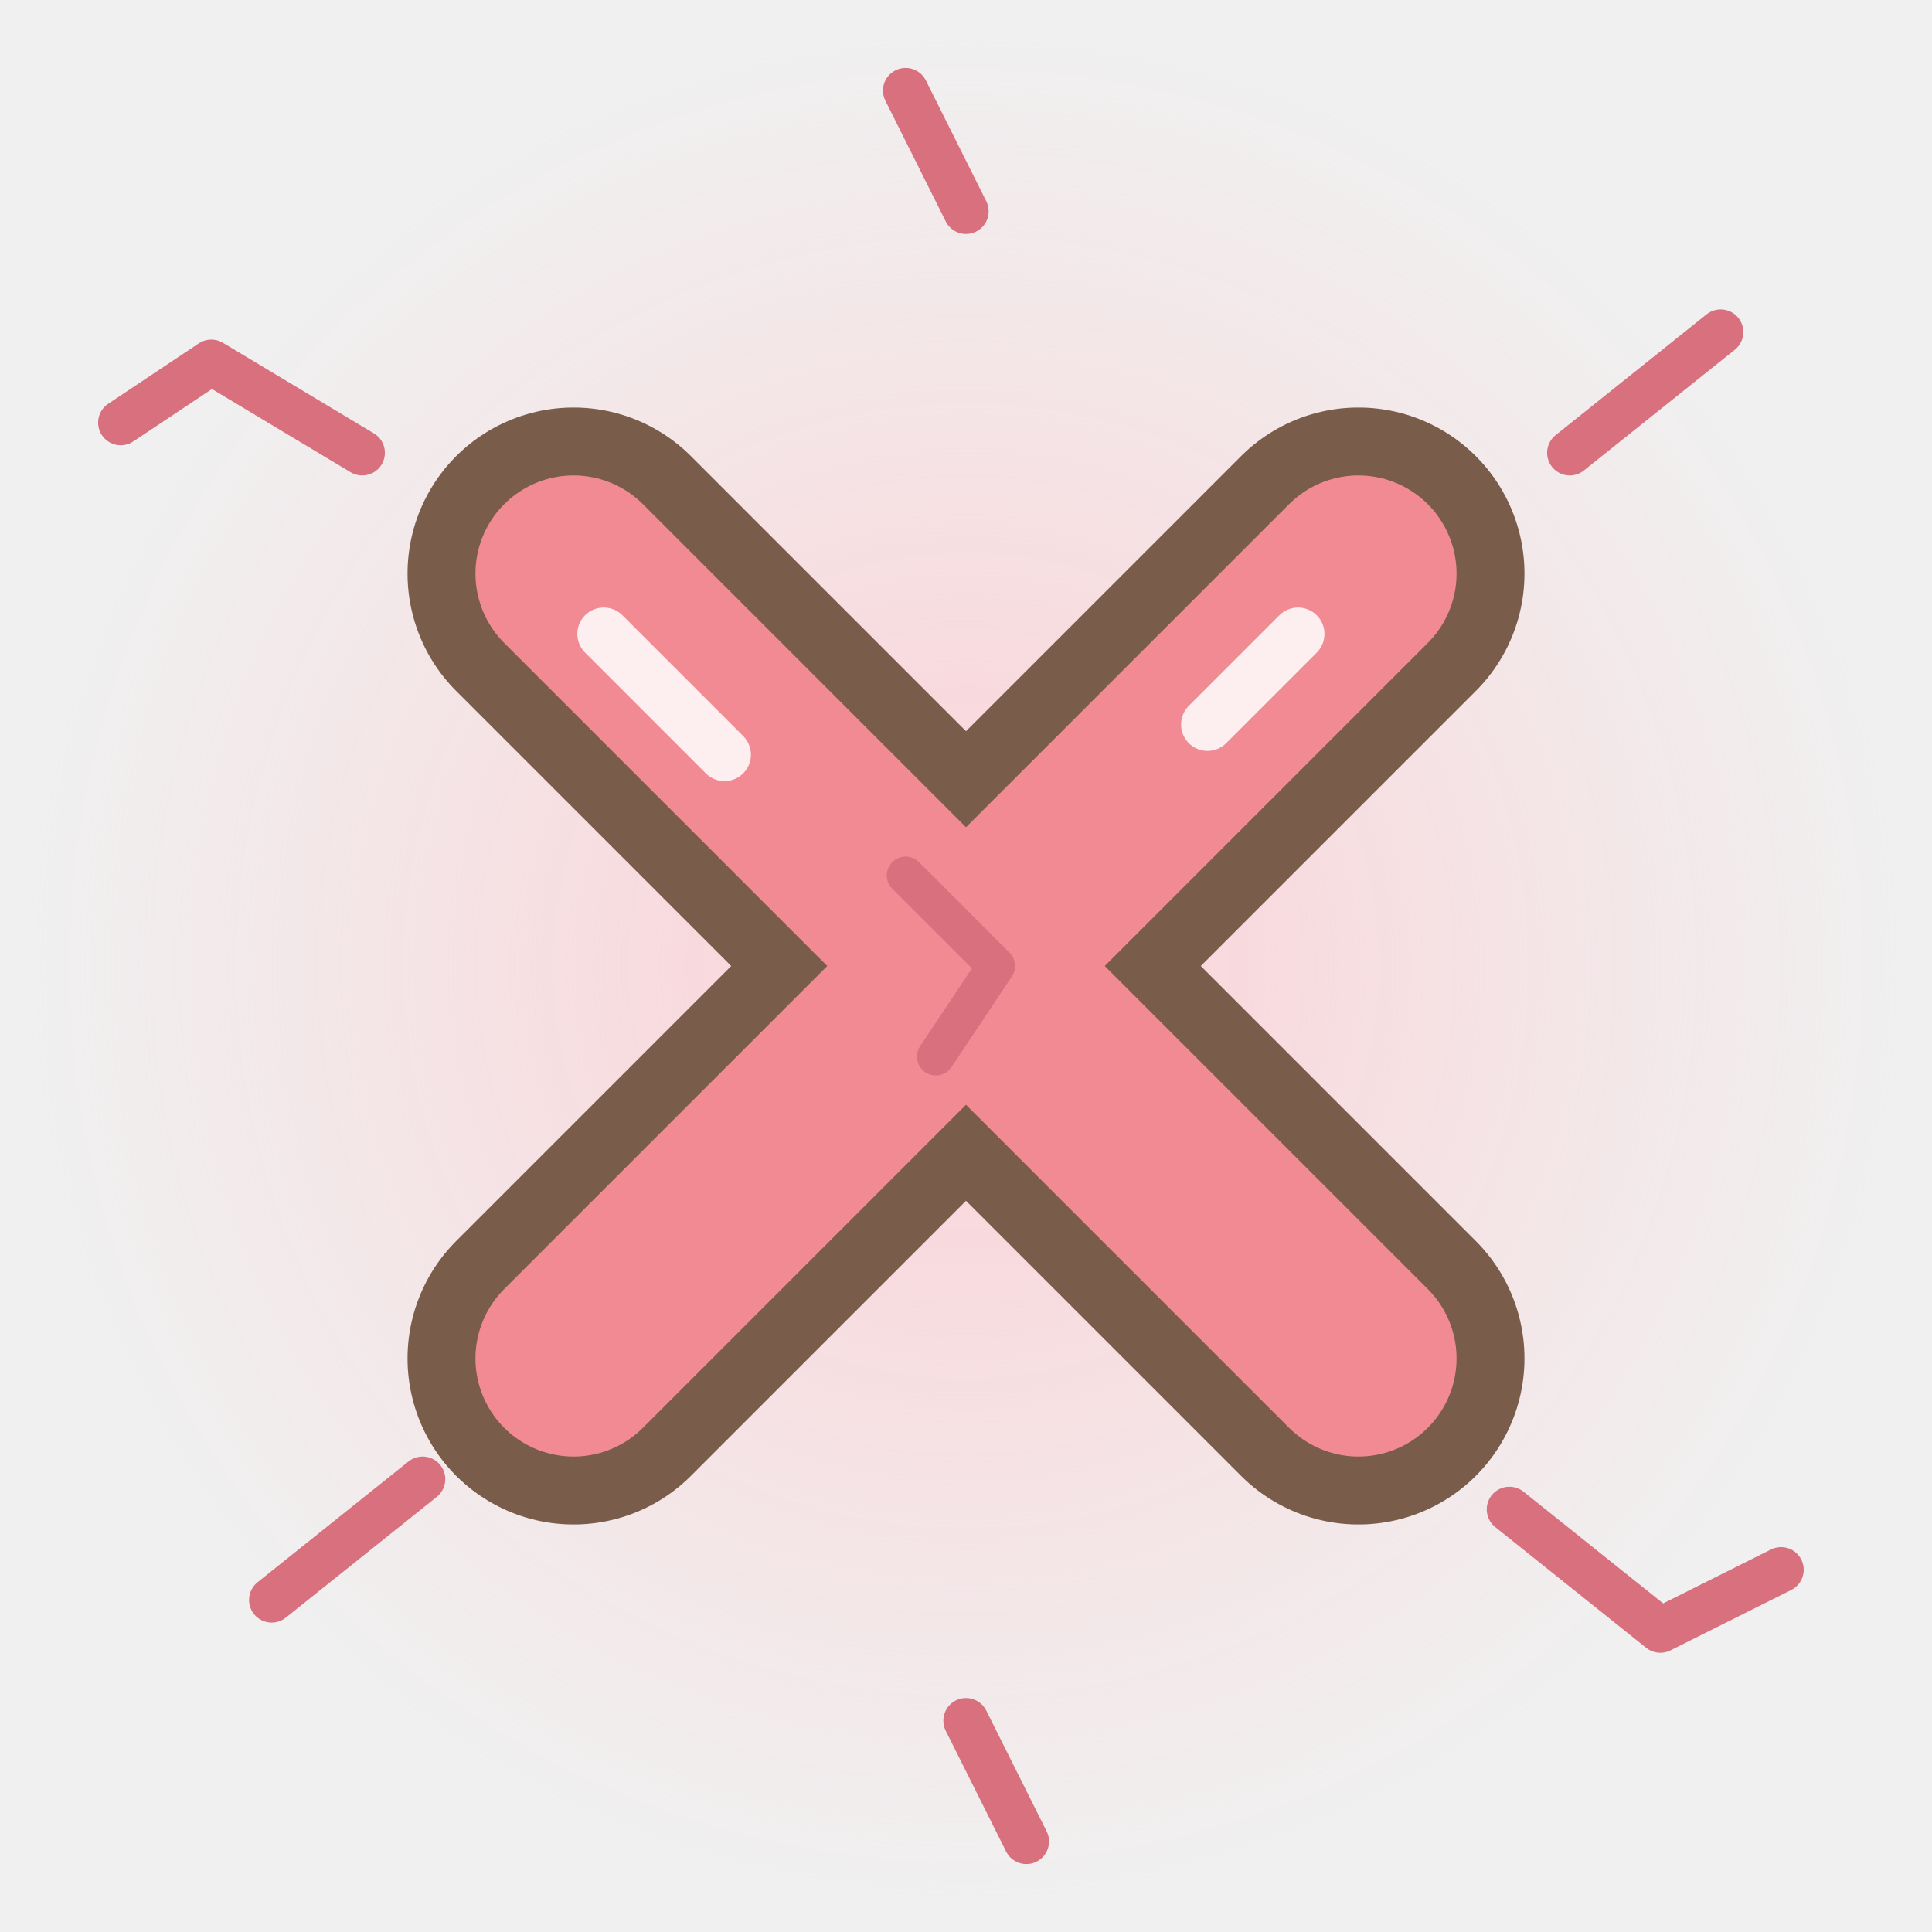
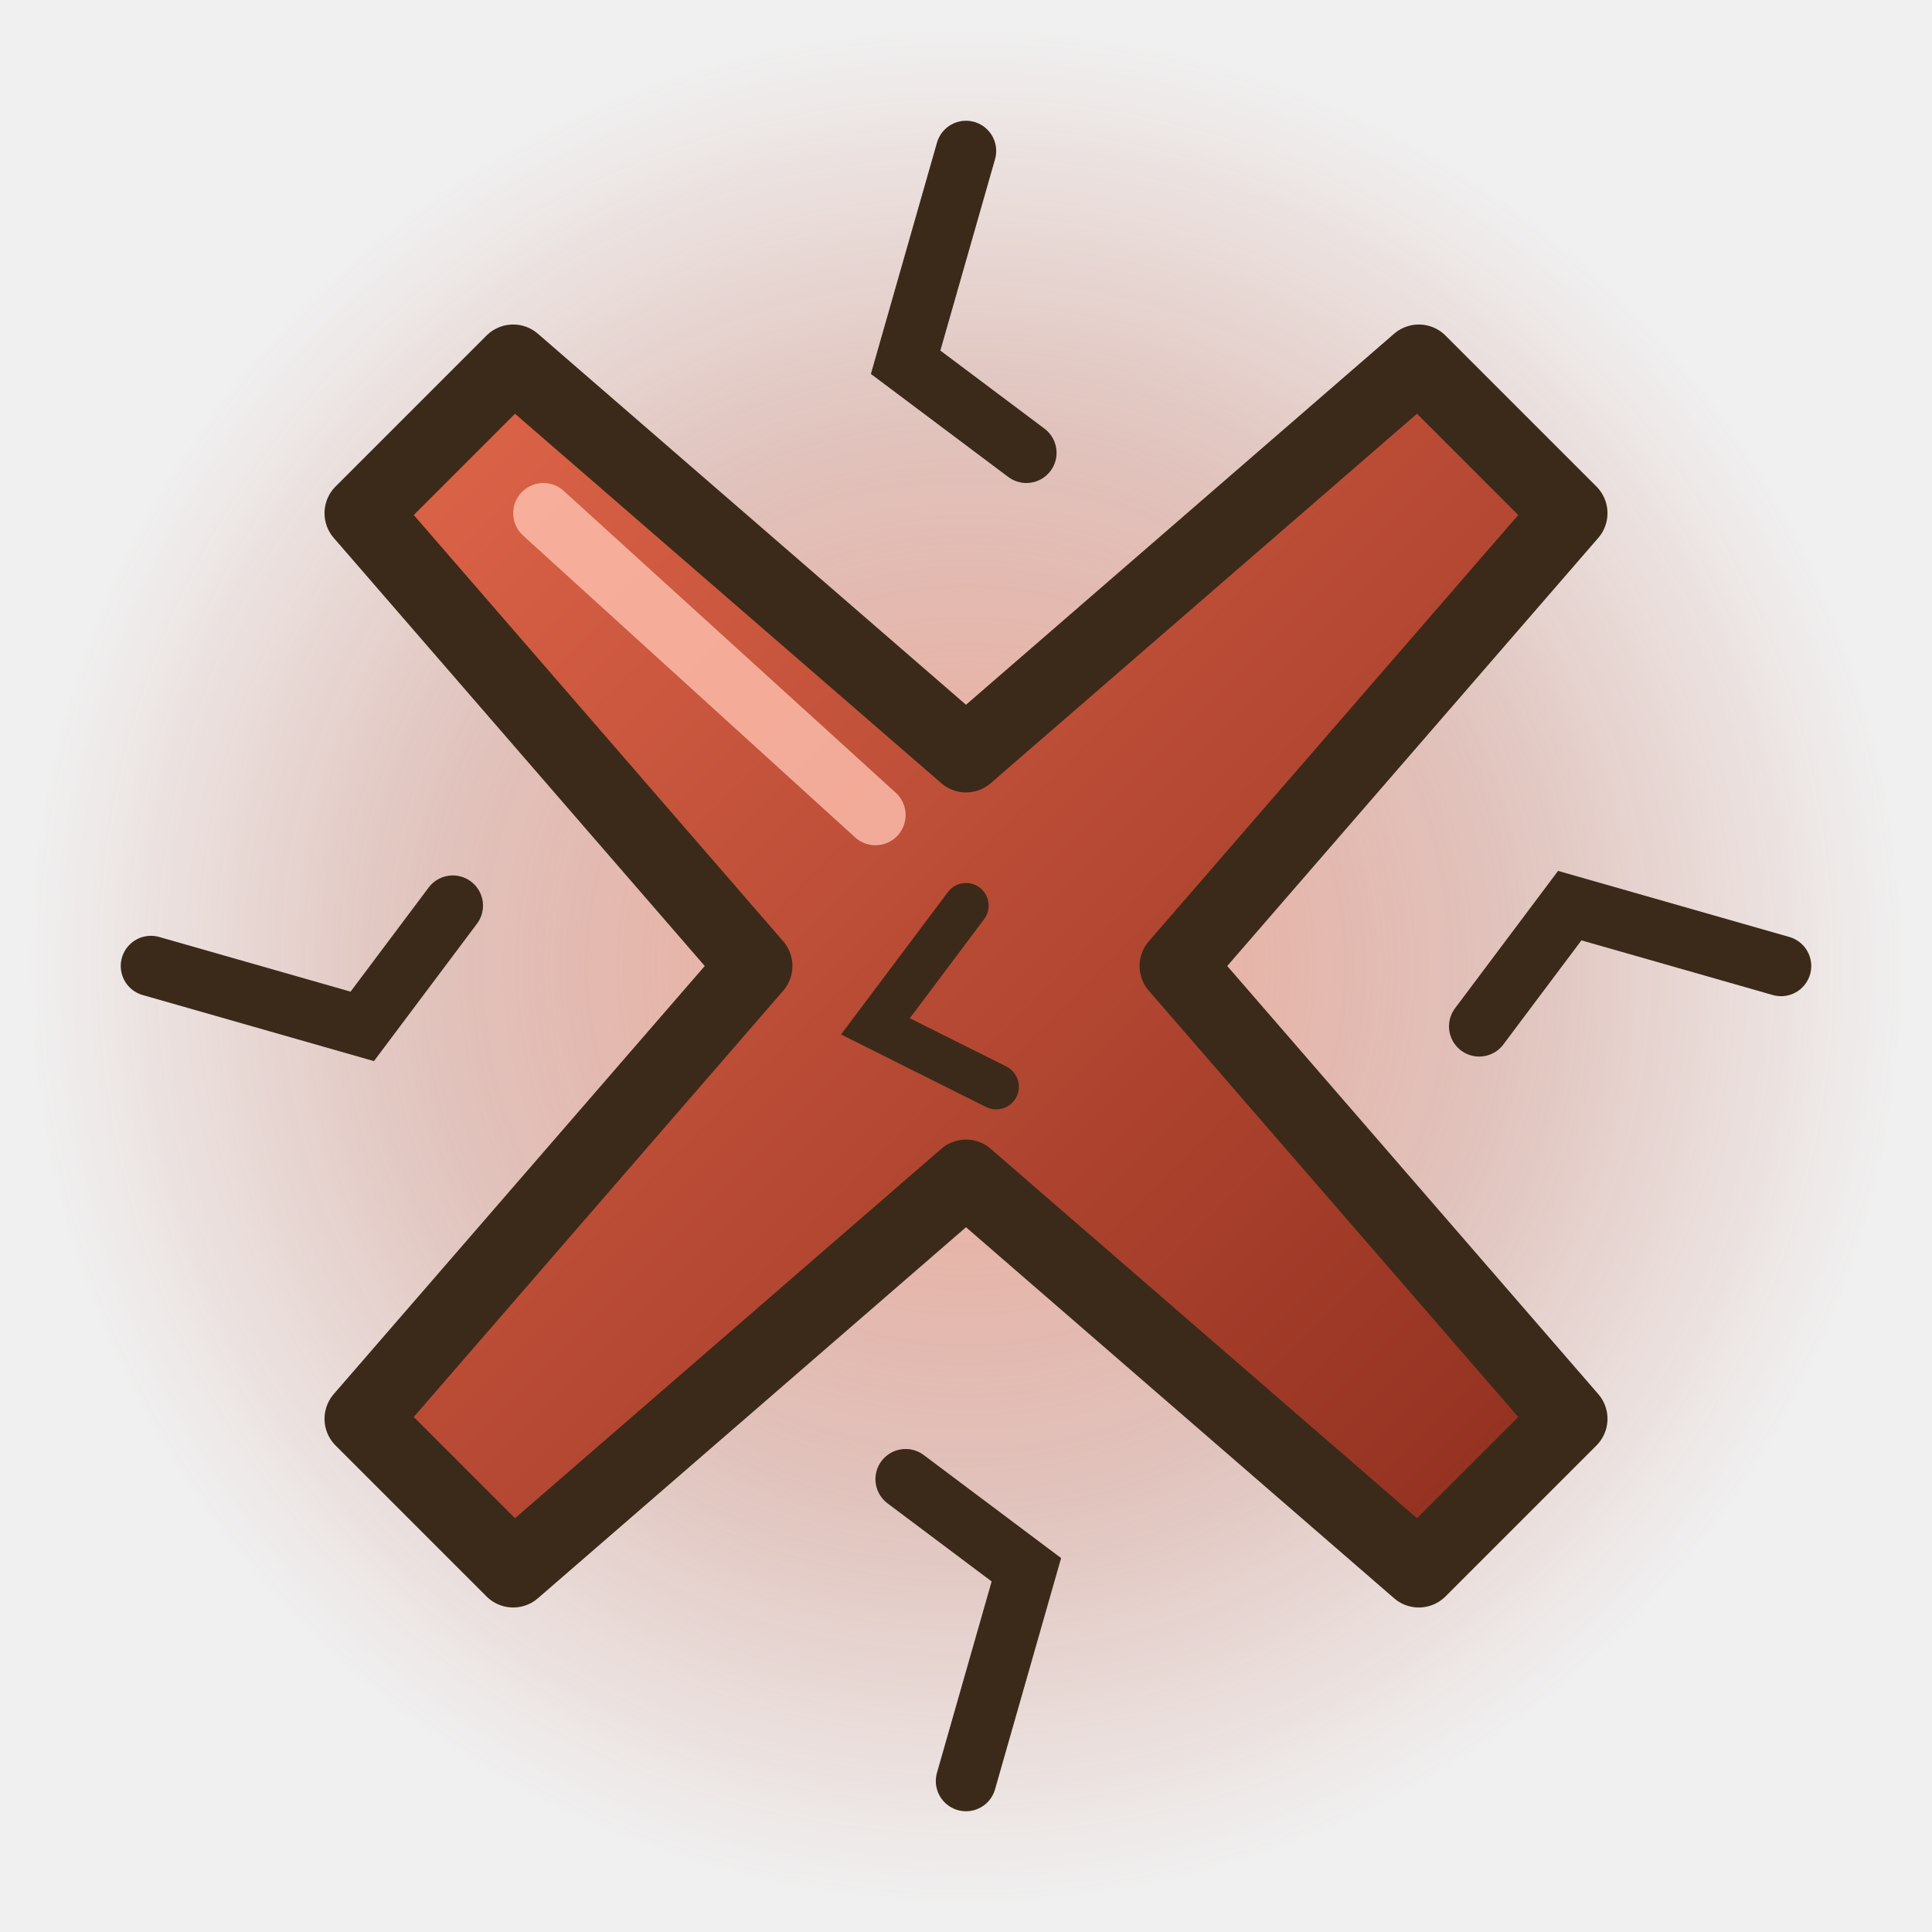
<svg xmlns="http://www.w3.org/2000/svg" width="128" height="128" viewBox="0 0 128 128">
  <defs>
    <radialGradient id="g" cx="0.5" cy="0.5" r="0.5">
-       <stop offset="0" stop-color="#FFC9CF" stop-opacity="0.8" />
-       <stop offset="0.6" stop-color="#FFC9CF" stop-opacity="0.3" />
-       <stop offset="1" stop-color="#FFC9CF" stop-opacity="0" />
+       <stop offset="0" stop-color="#FF8A6A" stop-opacity="0.6" />
+       <stop offset="0.6" stop-color="#B5442C" stop-opacity="0.25" />
+       <stop offset="1" stop-color="#B5442C" stop-opacity="0" />
    </radialGradient>
+     <linearGradient id="x" x1="0" y1="0" x2="1" y2="1">
+       <stop offset="0" stop-color="#E0664A" />
+       <stop offset="1" stop-color="#8E2E1E" />
+     </linearGradient>
  </defs>
-   <circle cx="64" cy="64" r="63" fill="url(#g)" />
-   <g stroke="#D9707E" stroke-width="3" stroke-linecap="round" stroke-linejoin="round" fill="none">
-     <path d="M24 30 L14 24 L8 28" />
-     <path d="M104 30 L114 22" />
-     <path d="M100 100 L110 108 L118 104" />
-     <path d="M28 98 L18 106" />
-     <path d="M64 14 L60 6" />
-     <path d="M64 114 L68 122" />
+   <circle cx="64" cy="64" r="62" fill="url(#g)" />
+   <g stroke="#3B2A1A" stroke-width="4" stroke-linecap="round" fill="none">
+     <path d="M64 10 L60 24 L68 30" />
+     <path d="M118 64 L104 60 L98 68" />
+     <path d="M64 118 L68 104 L60 98" />
+     <path d="M10 64 L24 68 L30 60" />
  </g>
-   <path d="M38 38 L90 90 M90 38 L38 90" fill="none" stroke="#7A5C4A" stroke-width="22" stroke-linejoin="round" stroke-linecap="round" />
-   <path d="M38 38 L90 90 M90 38 L38 90" fill="none" stroke="#F28A94" stroke-width="13" stroke-linecap="round" />
-   <path d="M60 58 L66 64 L62 70" fill="none" stroke="#D9707E" stroke-width="2.5" stroke-linecap="round" stroke-linejoin="round" />
-   <path d="M40 42 L48 50 M86 42 L80 48" stroke="#FFFFFF" stroke-width="3.5" stroke-linecap="round" opacity="0.85" />
+   <path d="M34 24 L64 50 L94 24 L104 34 L78 64 L104 94 L94 104 L64 78 L34 104 L24 94 L50 64 L24 34 Z" fill="url(#x)" stroke="#3B2A1A" stroke-width="5" stroke-linejoin="round" stroke-linecap="round" />
+   <path d="M36 34 L58 54" stroke="#FFC2B0" stroke-width="4" stroke-linecap="round" opacity="0.8" />
+   <path d="M64 60 L58 68 L66 72" fill="none" stroke="#3B2A1A" stroke-width="3" stroke-linecap="round" />
</svg>
